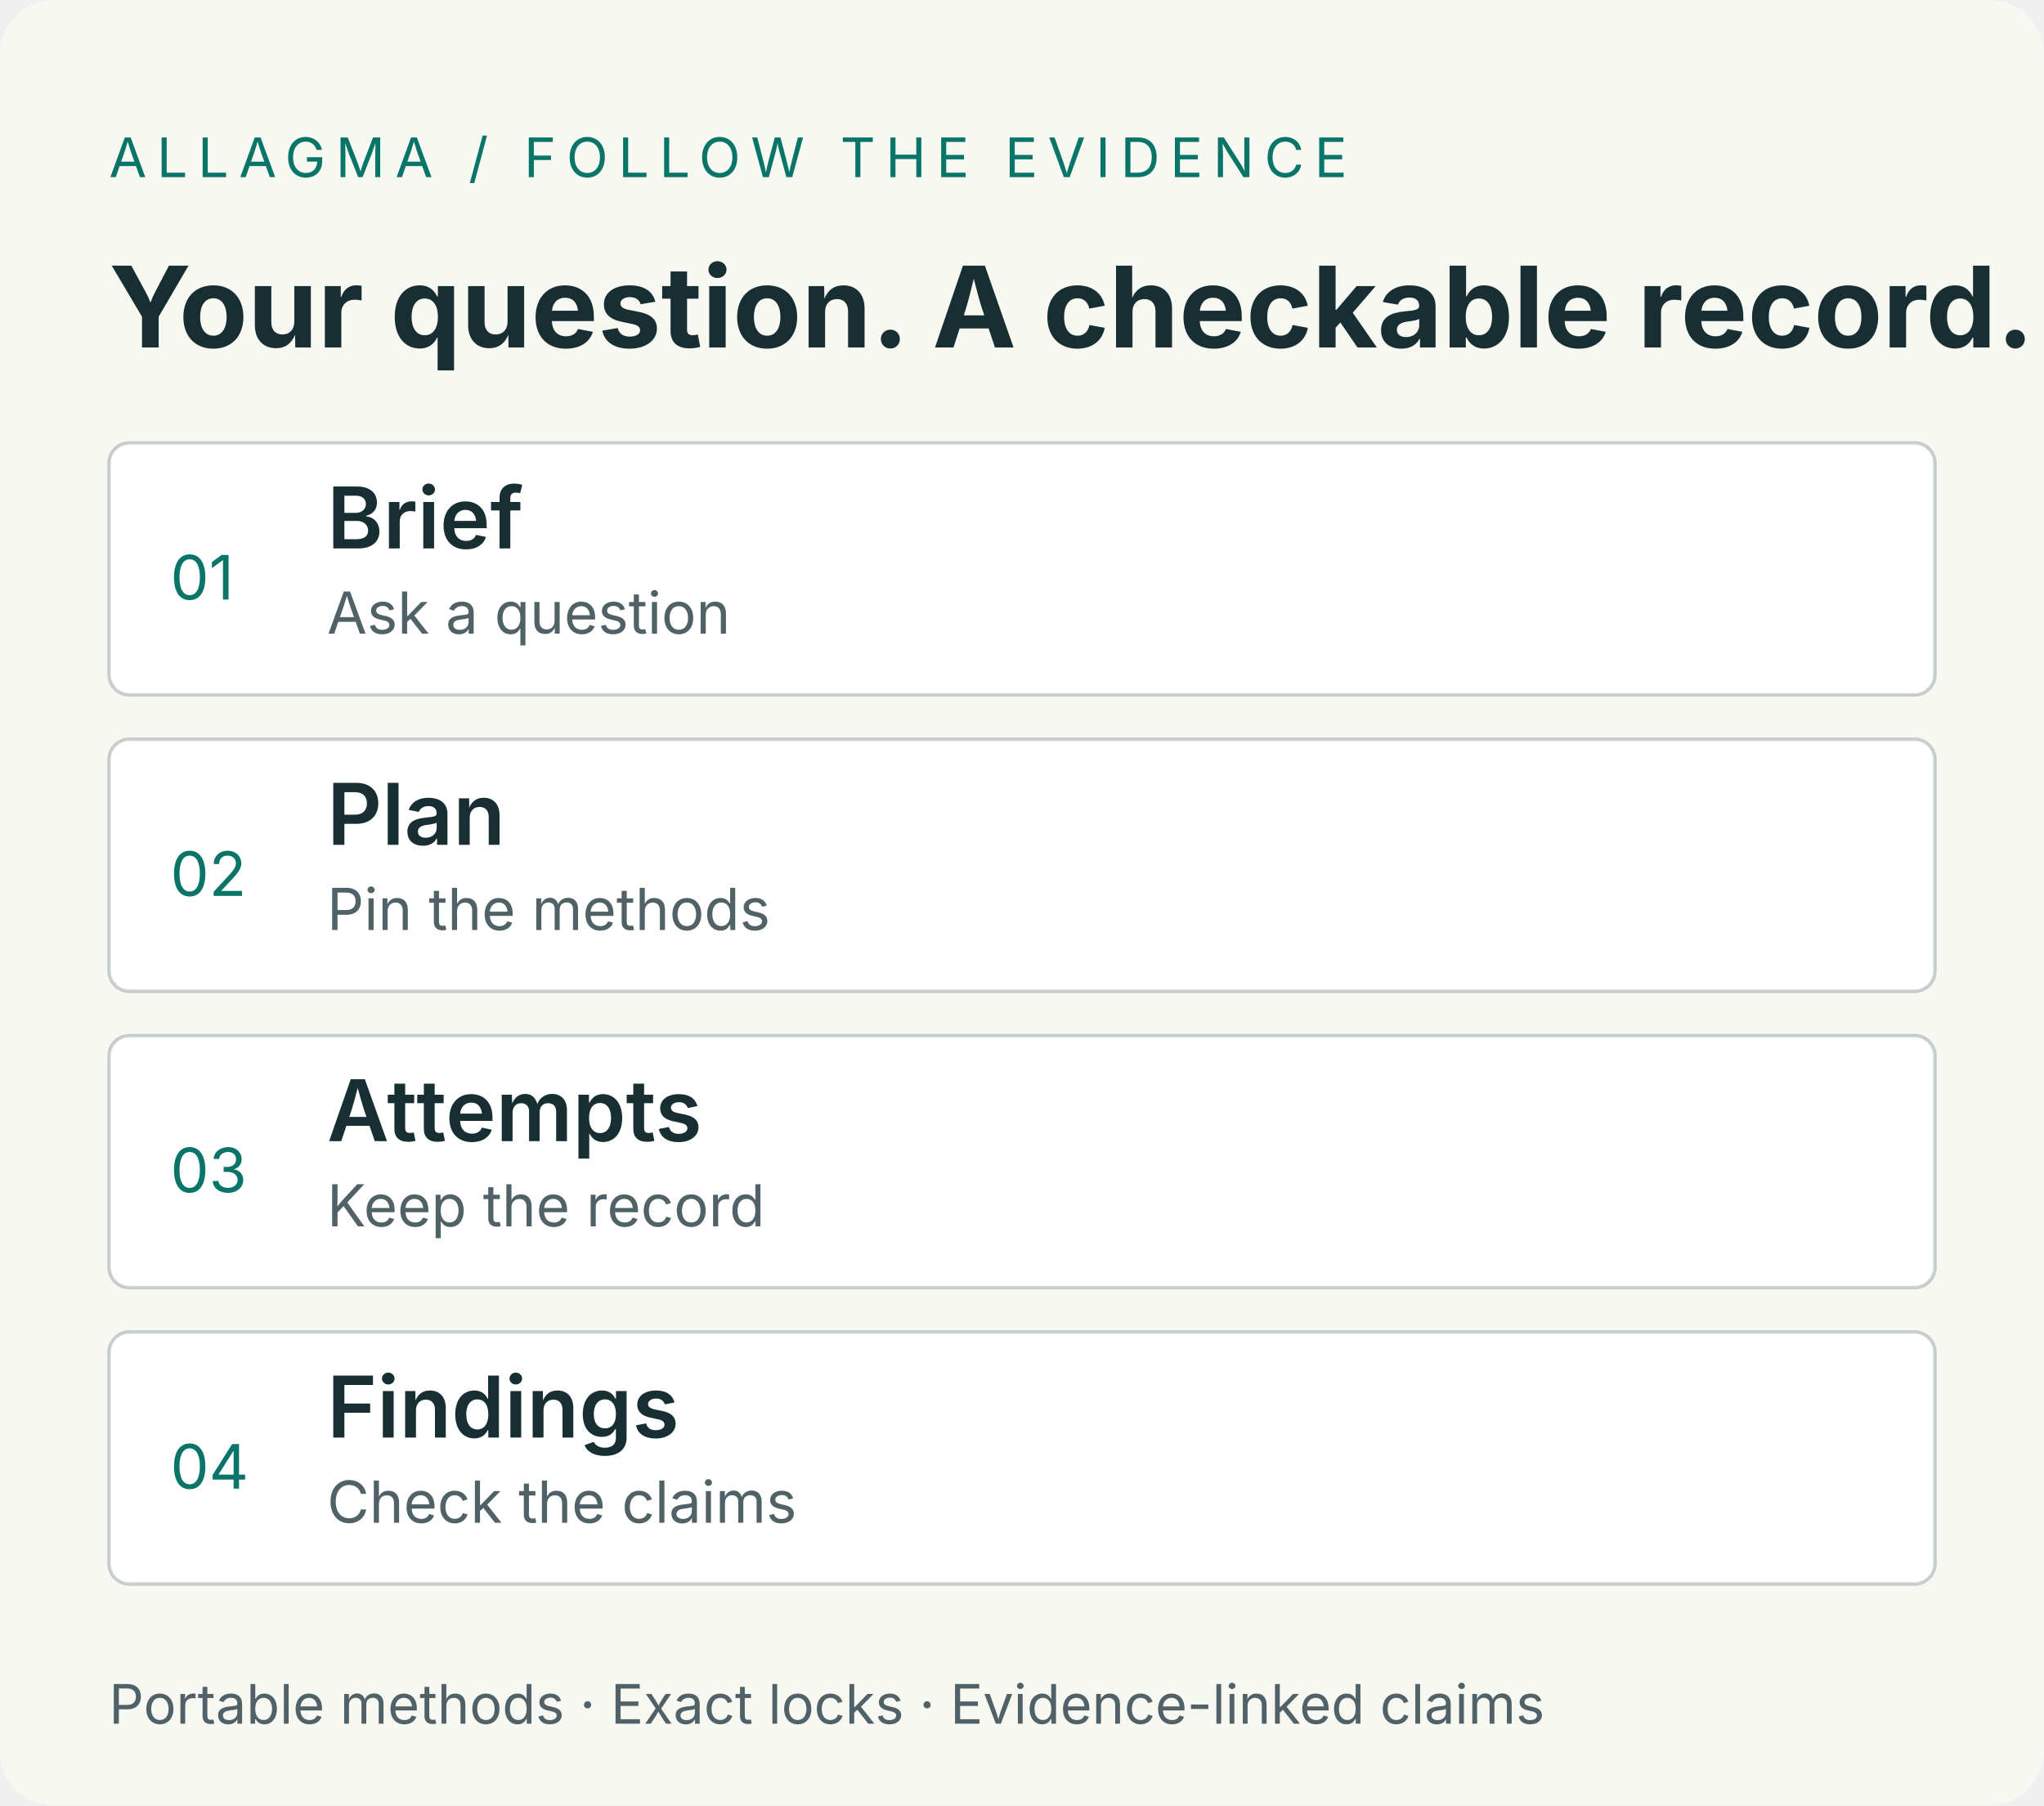
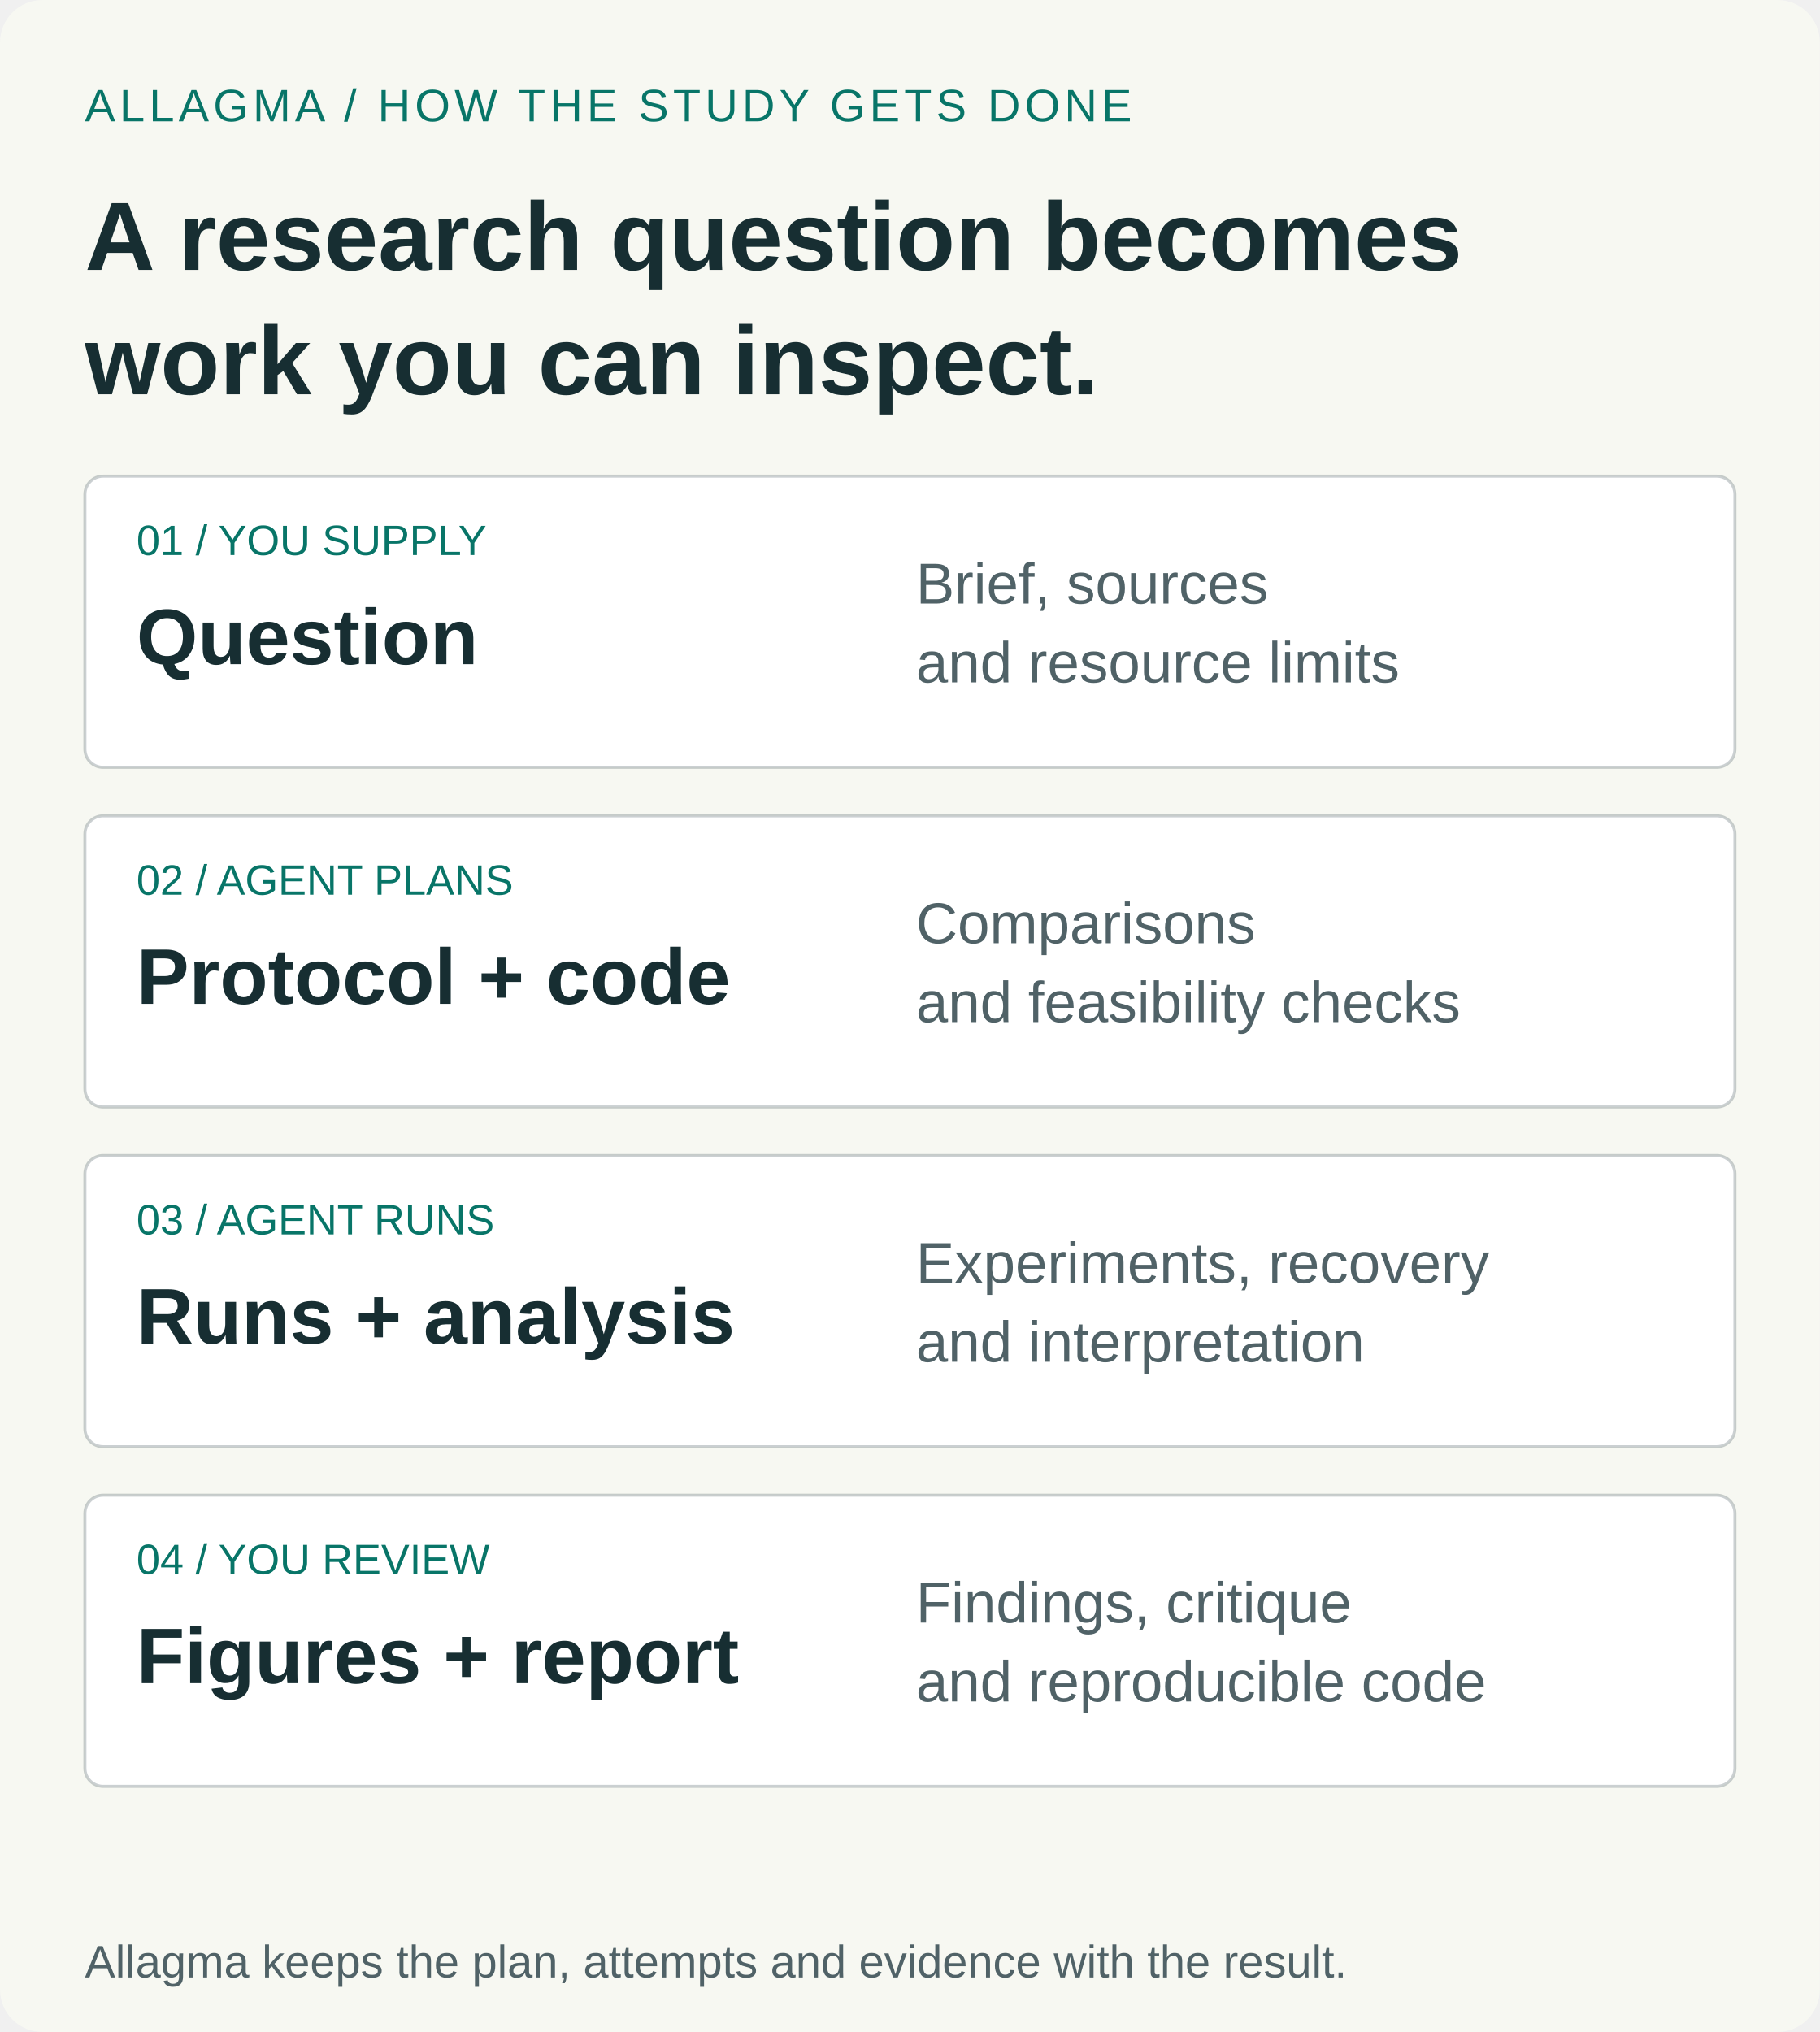
- <svg xmlns="http://www.w3.org/2000/svg" width="600" height="530" viewBox="0 0 600 530" role="img">
-   <rect width="600" height="530" rx="16" fill="#f7f8f2" />
-   <g font-family="system-ui,-apple-system,BlinkMacSystemFont,Segoe UI,sans-serif" fill="#172e32">
-     <text x="32" y="52" font-size="16" letter-spacing="3" fill="#087568">ALLAGMA / FOLLOW THE EVIDENCE</text>
-     <text x="32" y="102" font-size="33" font-weight="650">Your question. A checkable record.</text>
-     <rect x="32" y="130" width="536" height="74" rx="6" fill="#ffffff" stroke="#506267" stroke-opacity=".3" />
-     <text x="50" y="176" fill="#087568" font-size="18">01</text>
-     <text x="96" y="161" font-size="25" font-weight="600">Brief</text>
-     <text x="96" y="186" font-size="17" fill="#506267">Ask a question</text>
-     <rect x="32" y="217" width="536" height="74" rx="6" fill="#ffffff" stroke="#506267" stroke-opacity=".3" />
-     <text x="50" y="263" fill="#087568" font-size="18">02</text>
-     <text x="96" y="248" font-size="25" font-weight="600">Plan</text>
-     <text x="96" y="273" font-size="17" fill="#506267">Pin the methods</text>
-     <rect x="32" y="304" width="536" height="74" rx="6" fill="#ffffff" stroke="#506267" stroke-opacity=".3" />
-     <text x="50" y="350" fill="#087568" font-size="18">03</text>
-     <text x="96" y="335" font-size="25" font-weight="600">Attempts</text>
-     <text x="96" y="360" font-size="17" fill="#506267">Keep the record</text>
-     <rect x="32" y="391" width="536" height="74" rx="6" fill="#ffffff" stroke="#506267" stroke-opacity=".3" />
-     <text x="50" y="437" fill="#087568" font-size="18">04</text>
-     <text x="96" y="422" font-size="25" font-weight="600">Findings</text>
-     <text x="96" y="447" font-size="17" fill="#506267">Check the claims</text>
-     <text x="32" y="506" font-size="16" fill="#506267">Portable methods · Exact locks · Evidence-linked claims</text>
+ <svg xmlns="http://www.w3.org/2000/svg" width="600" height="670" viewBox="0 0 600 670" role="img">
+   <rect width="600" height="670" rx="14" fill="#f7f8f2" />
+   <g font-family="Arial,Helvetica,sans-serif" fill="#172e32">
+     <text x="28" y="40" font-size="15" letter-spacing="1.4" fill="#087568">ALLAGMA / HOW THE STUDY GETS DONE</text>
+     <text x="28" y="89" font-size="32" font-weight="600">A research question becomes</text>
+     <text x="28" y="130" font-size="32" font-weight="600">work you can inspect.</text>
+     <rect x="28" y="157" width="544" height="96" rx="6" fill="#ffffff" stroke="#506267" stroke-opacity=".3" />
+     <text x="45" y="183" font-size="14" fill="#087568">01 / YOU SUPPLY</text>
+     <text x="45" y="219" font-size="26" font-weight="600">Question</text>
+     <text x="302" y="199" font-size="19" fill="#506267">Brief, sources</text>
+     <text x="302" y="225" font-size="19" fill="#506267">and resource limits</text>
+     <rect x="28" y="269" width="544" height="96" rx="6" fill="#ffffff" stroke="#506267" stroke-opacity=".3" />
+     <text x="45" y="295" font-size="14" fill="#087568">02 / AGENT PLANS</text>
+     <text x="45" y="331" font-size="26" font-weight="600">Protocol + code</text>
+     <text x="302" y="311" font-size="19" fill="#506267">Comparisons</text>
+     <text x="302" y="337" font-size="19" fill="#506267">and feasibility checks</text>
+     <rect x="28" y="381" width="544" height="96" rx="6" fill="#ffffff" stroke="#506267" stroke-opacity=".3" />
+     <text x="45" y="407" font-size="14" fill="#087568">03 / AGENT RUNS</text>
+     <text x="45" y="443" font-size="26" font-weight="600">Runs + analysis</text>
+     <text x="302" y="423" font-size="19" fill="#506267">Experiments, recovery</text>
+     <text x="302" y="449" font-size="19" fill="#506267">and interpretation</text>
+     <rect x="28" y="493" width="544" height="96" rx="6" fill="#ffffff" stroke="#506267" stroke-opacity=".3" />
+     <text x="45" y="519" font-size="14" fill="#087568">04 / YOU REVIEW</text>
+     <text x="45" y="555" font-size="26" font-weight="600">Figures + report</text>
+     <text x="302" y="535" font-size="19" fill="#506267">Findings, critique</text>
+     <text x="302" y="561" font-size="19" fill="#506267">and reproducible code</text>
+     <text x="28" y="652" font-size="15" fill="#506267">Allagma keeps the plan, attempts and evidence with the result.</text>
  </g>
</svg>
